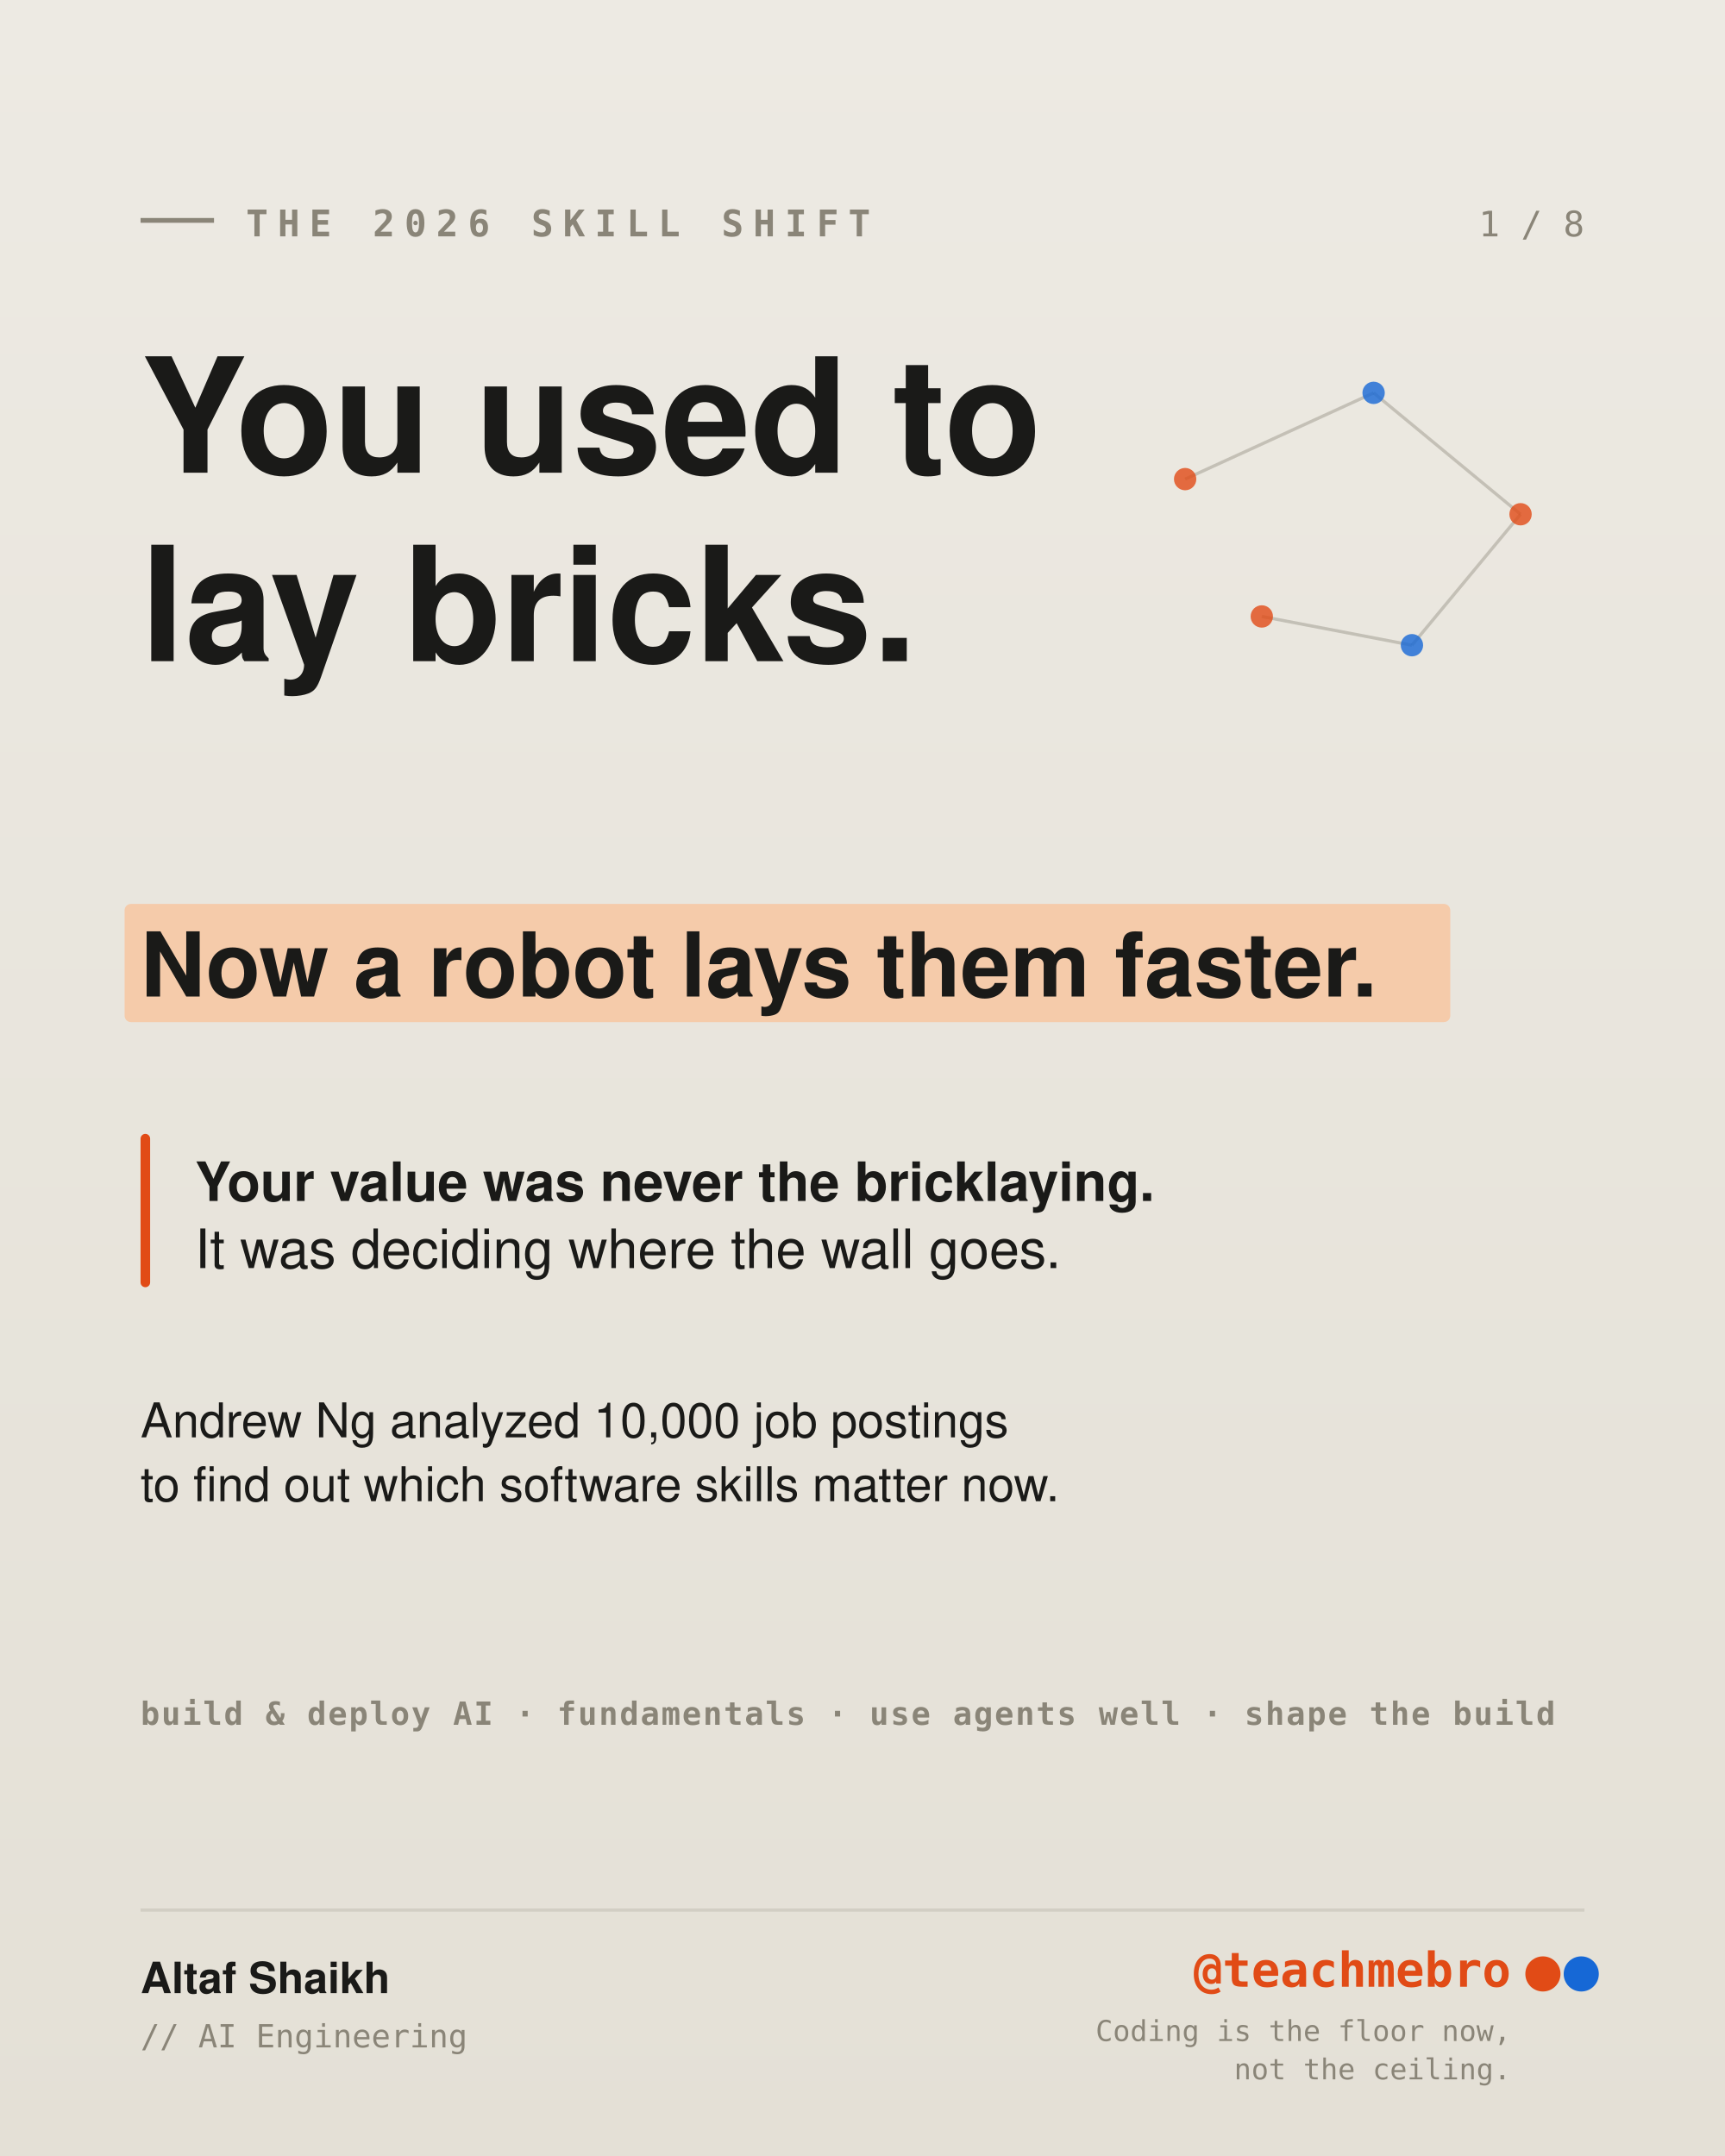
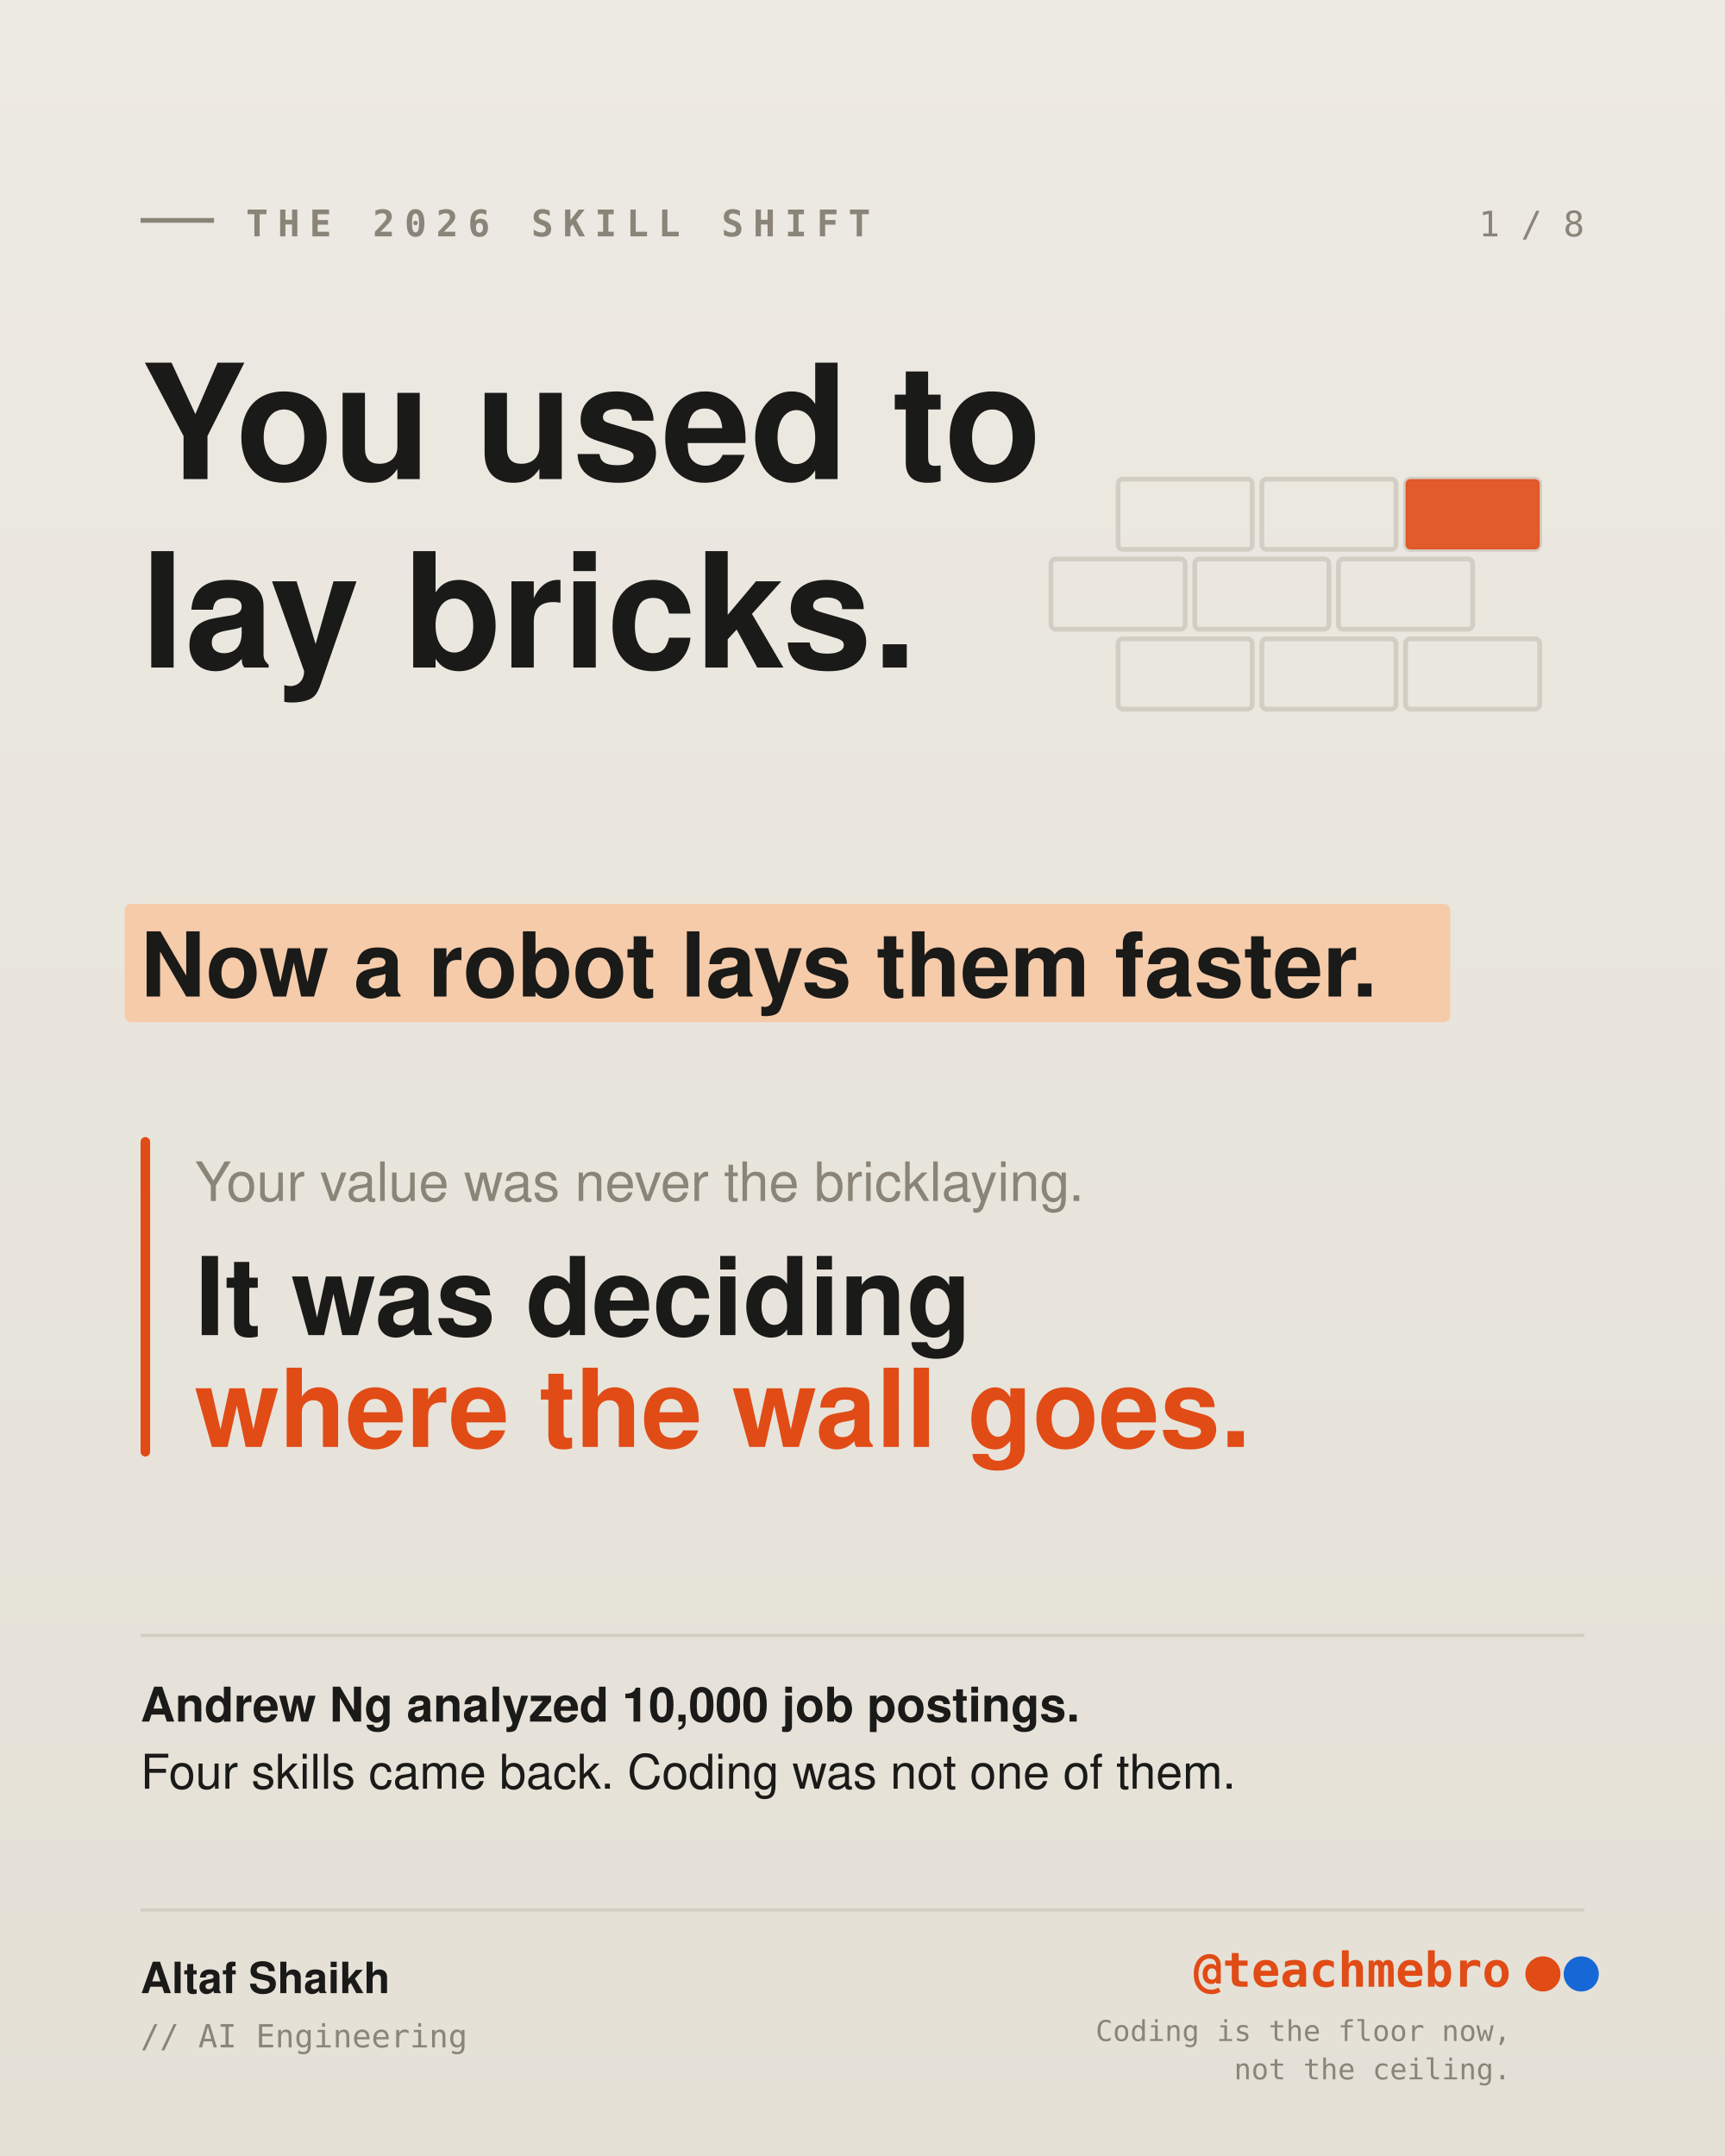
<svg xmlns="http://www.w3.org/2000/svg" viewBox="0 0 1080 1350" width="1080" height="1350">
  <defs>
    <linearGradient id="ground" x1="0" y1="0" x2="0" y2="1">
      <stop offset="0%" stop-color="#EDEAE3" />
      <stop offset="100%" stop-color="#E4E0D6" />
    </linearGradient>
  </defs>
  <rect width="1080" height="1350" fill="url(#ground)" />
  <text x="992" y="148" font-family="'SF Mono', Menlo, 'DejaVu Sans Mono', monospace" font-size="22" font-weight="400" fill="#8A8578" text-anchor="end">1 / 8</text>
  <line x1="88" y1="138" x2="134" y2="138" stroke="#8A8578" stroke-width="3" />
  <text x="154" y="148" font-family="'SF Mono', Menlo, 'DejaVu Sans Mono', monospace" font-size="23" font-weight="700" fill="#8A8578" letter-spacing="6">THE 2026 SKILL SHIFT</text>
-   <text x="88" y="296" font-family="-apple-system, BlinkMacSystemFont, 'Helvetica Neue', Helvetica, Arial, sans-serif" font-size="100" font-weight="900" fill="#1A1A18">You used to</text>
-   <text x="88" y="414" font-family="-apple-system, BlinkMacSystemFont, 'Helvetica Neue', Helvetica, Arial, sans-serif" font-size="100" font-weight="900" fill="#1A1A18">lay bricks.</text>
+   <text x="88" y="300" font-family="-apple-system, BlinkMacSystemFont, 'Helvetica Neue', Helvetica, Arial, sans-serif" font-size="100" font-weight="900" fill="#1A1A18">You used to</text>
+   <text x="88" y="418" font-family="-apple-system, BlinkMacSystemFont, 'Helvetica Neue', Helvetica, Arial, sans-serif" font-size="100" font-weight="900" fill="#1A1A18">lay bricks.</text>
+   <rect x="700" y="400" width="84" height="44" fill="none" rx="3" stroke="#D2CEC4" stroke-width="3" />
+   <rect x="790" y="400" width="84" height="44" fill="none" rx="3" stroke="#D2CEC4" stroke-width="3" />
+   <rect x="880" y="400" width="84" height="44" fill="none" rx="3" stroke="#D2CEC4" stroke-width="3" />
+   <rect x="658" y="350" width="84" height="44" fill="none" rx="3" stroke="#D2CEC4" stroke-width="3" />
+   <rect x="748" y="350" width="84" height="44" fill="none" rx="3" stroke="#D2CEC4" stroke-width="3" />
+   <rect x="838" y="350" width="84" height="44" fill="none" rx="3" stroke="#D2CEC4" stroke-width="3" />
+   <rect x="700" y="300" width="84" height="44" fill="none" rx="3" stroke="#D2CEC4" stroke-width="3" />
+   <rect x="790" y="300" width="84" height="44" fill="none" rx="3" stroke="#D2CEC4" stroke-width="3" />
+   <rect x="880" y="300" width="84" height="44" fill="none" rx="3" stroke="#D2CEC4" stroke-width="3" />
+   <rect x="880" y="300" width="84" height="44" fill="#E14B16" rx="3" opacity="0.9" />
  <rect x="78" y="566" width="830" height="74" fill="#F6C9A8" rx="4" opacity="0.95" />
  <text x="88" y="624" font-family="-apple-system, BlinkMacSystemFont, 'Helvetica Neue', Helvetica, Arial, sans-serif" font-size="56" font-weight="900" fill="#1A1A18">Now a robot lays them faster.</text>
-   <rect x="88" y="710" width="6" height="96" fill="#E14B16" rx="3" />
-   <text x="122" y="752" font-family="-apple-system, BlinkMacSystemFont, 'Helvetica Neue', Helvetica, Arial, sans-serif" font-size="34" font-weight="700" fill="#1A1A18">Your value was never the bricklaying.</text>
-   <text x="122" y="794" font-family="-apple-system, BlinkMacSystemFont, 'Helvetica Neue', Helvetica, Arial, sans-serif" font-size="34" font-weight="400" fill="#1A1A18">It was deciding where the wall goes.</text>
-   <text x="88" y="900" font-family="-apple-system, BlinkMacSystemFont, 'Helvetica Neue', Helvetica, Arial, sans-serif" font-size="30" font-weight="400" fill="#1A1A18">Andrew Ng analyzed 10,000 job postings</text>
-   <text x="88" y="940" font-family="-apple-system, BlinkMacSystemFont, 'Helvetica Neue', Helvetica, Arial, sans-serif" font-size="30" font-weight="400" fill="#1A1A18">to find out which software skills matter now.</text>
-   <text x="88" y="1080" font-family="'SF Mono', Menlo, 'DejaVu Sans Mono', monospace" font-size="20" font-weight="700" fill="#8A8578" letter-spacing="1">build &amp; deploy AI  ·  fundamentals  ·  use agents well  ·  shape the build</text>
-   <line x1="742" y1="300" x2="860" y2="246" stroke="#8A8578" stroke-width="2" opacity="0.4" />
-   <line x1="860" y1="246" x2="952" y2="322" stroke="#8A8578" stroke-width="2" opacity="0.4" />
-   <line x1="952" y1="322" x2="884" y2="404" stroke="#8A8578" stroke-width="2" opacity="0.4" />
-   <line x1="884" y1="404" x2="790" y2="386" stroke="#8A8578" stroke-width="2" opacity="0.4" />
-   <circle cx="742" cy="300" r="7" fill="#E14B16" opacity="0.8" />
-   <circle cx="860" cy="246" r="7" fill="#1668D6" opacity="0.8" />
-   <circle cx="952" cy="322" r="7" fill="#E14B16" opacity="0.8" />
-   <circle cx="884" cy="404" r="7" fill="#1668D6" opacity="0.8" />
-   <circle cx="790" cy="386" r="7" fill="#E14B16" opacity="0.8" />
+   <rect x="88" y="712" width="6" height="200" fill="#E14B16" rx="3" />
+   <text x="122" y="752" font-family="-apple-system, BlinkMacSystemFont, 'Helvetica Neue', Helvetica, Arial, sans-serif" font-size="34" font-weight="400" fill="#8A8578">Your value was never the bricklaying.</text>
+   <text x="122" y="836" font-family="-apple-system, BlinkMacSystemFont, 'Helvetica Neue', Helvetica, Arial, sans-serif" font-size="68" font-weight="900" fill="#1A1A18">It was deciding</text>
+   <text x="122" y="906" font-family="-apple-system, BlinkMacSystemFont, 'Helvetica Neue', Helvetica, Arial, sans-serif" font-size="68" font-weight="900" fill="#E14B16">where the wall goes.</text>
+   <line x1="88" y1="1024" x2="992" y2="1024" stroke="#D2CEC4" stroke-width="2" />
+   <text x="88" y="1078" font-family="-apple-system, BlinkMacSystemFont, 'Helvetica Neue', Helvetica, Arial, sans-serif" font-size="30" font-weight="700" fill="#1A1A18">Andrew Ng analyzed 10,000 job postings.</text>
+   <text x="88" y="1120" font-family="-apple-system, BlinkMacSystemFont, 'Helvetica Neue', Helvetica, Arial, sans-serif" font-size="30" font-weight="400" fill="#1A1A18">Four skills came back. Coding was not one of them.</text>
  <line x1="88" y1="1196" x2="992" y2="1196" stroke="#D2CEC4" stroke-width="2" />
  <text x="88" y="1248" font-family="-apple-system, BlinkMacSystemFont, 'Helvetica Neue', Helvetica, Arial, sans-serif" font-size="27" font-weight="700" fill="#1A1A18">Altaf Shaikh</text>
  <text x="88" y="1282" font-family="'SF Mono', Menlo, 'DejaVu Sans Mono', monospace" font-size="20" font-weight="400" fill="#8A8578">// AI Engineering</text>
  <text x="946" y="1244" font-family="'SF Mono', Menlo, 'DejaVu Sans Mono', monospace" font-size="30" font-weight="700" fill="#E14B16" text-anchor="end">@teachmebro</text>
  <text x="946" y="1278" font-family="'SF Mono', Menlo, 'DejaVu Sans Mono', monospace" font-size="18" font-weight="400" fill="#8A8578" text-anchor="end">Coding is the floor now,</text>
  <text x="946" y="1302" font-family="'SF Mono', Menlo, 'DejaVu Sans Mono', monospace" font-size="18" font-weight="400" fill="#8A8578" text-anchor="end">not the ceiling.</text>
  <circle cx="966" cy="1236" r="11" fill="#E14B16" />
  <circle cx="990" cy="1236" r="11" fill="#1668D6" />
</svg>
